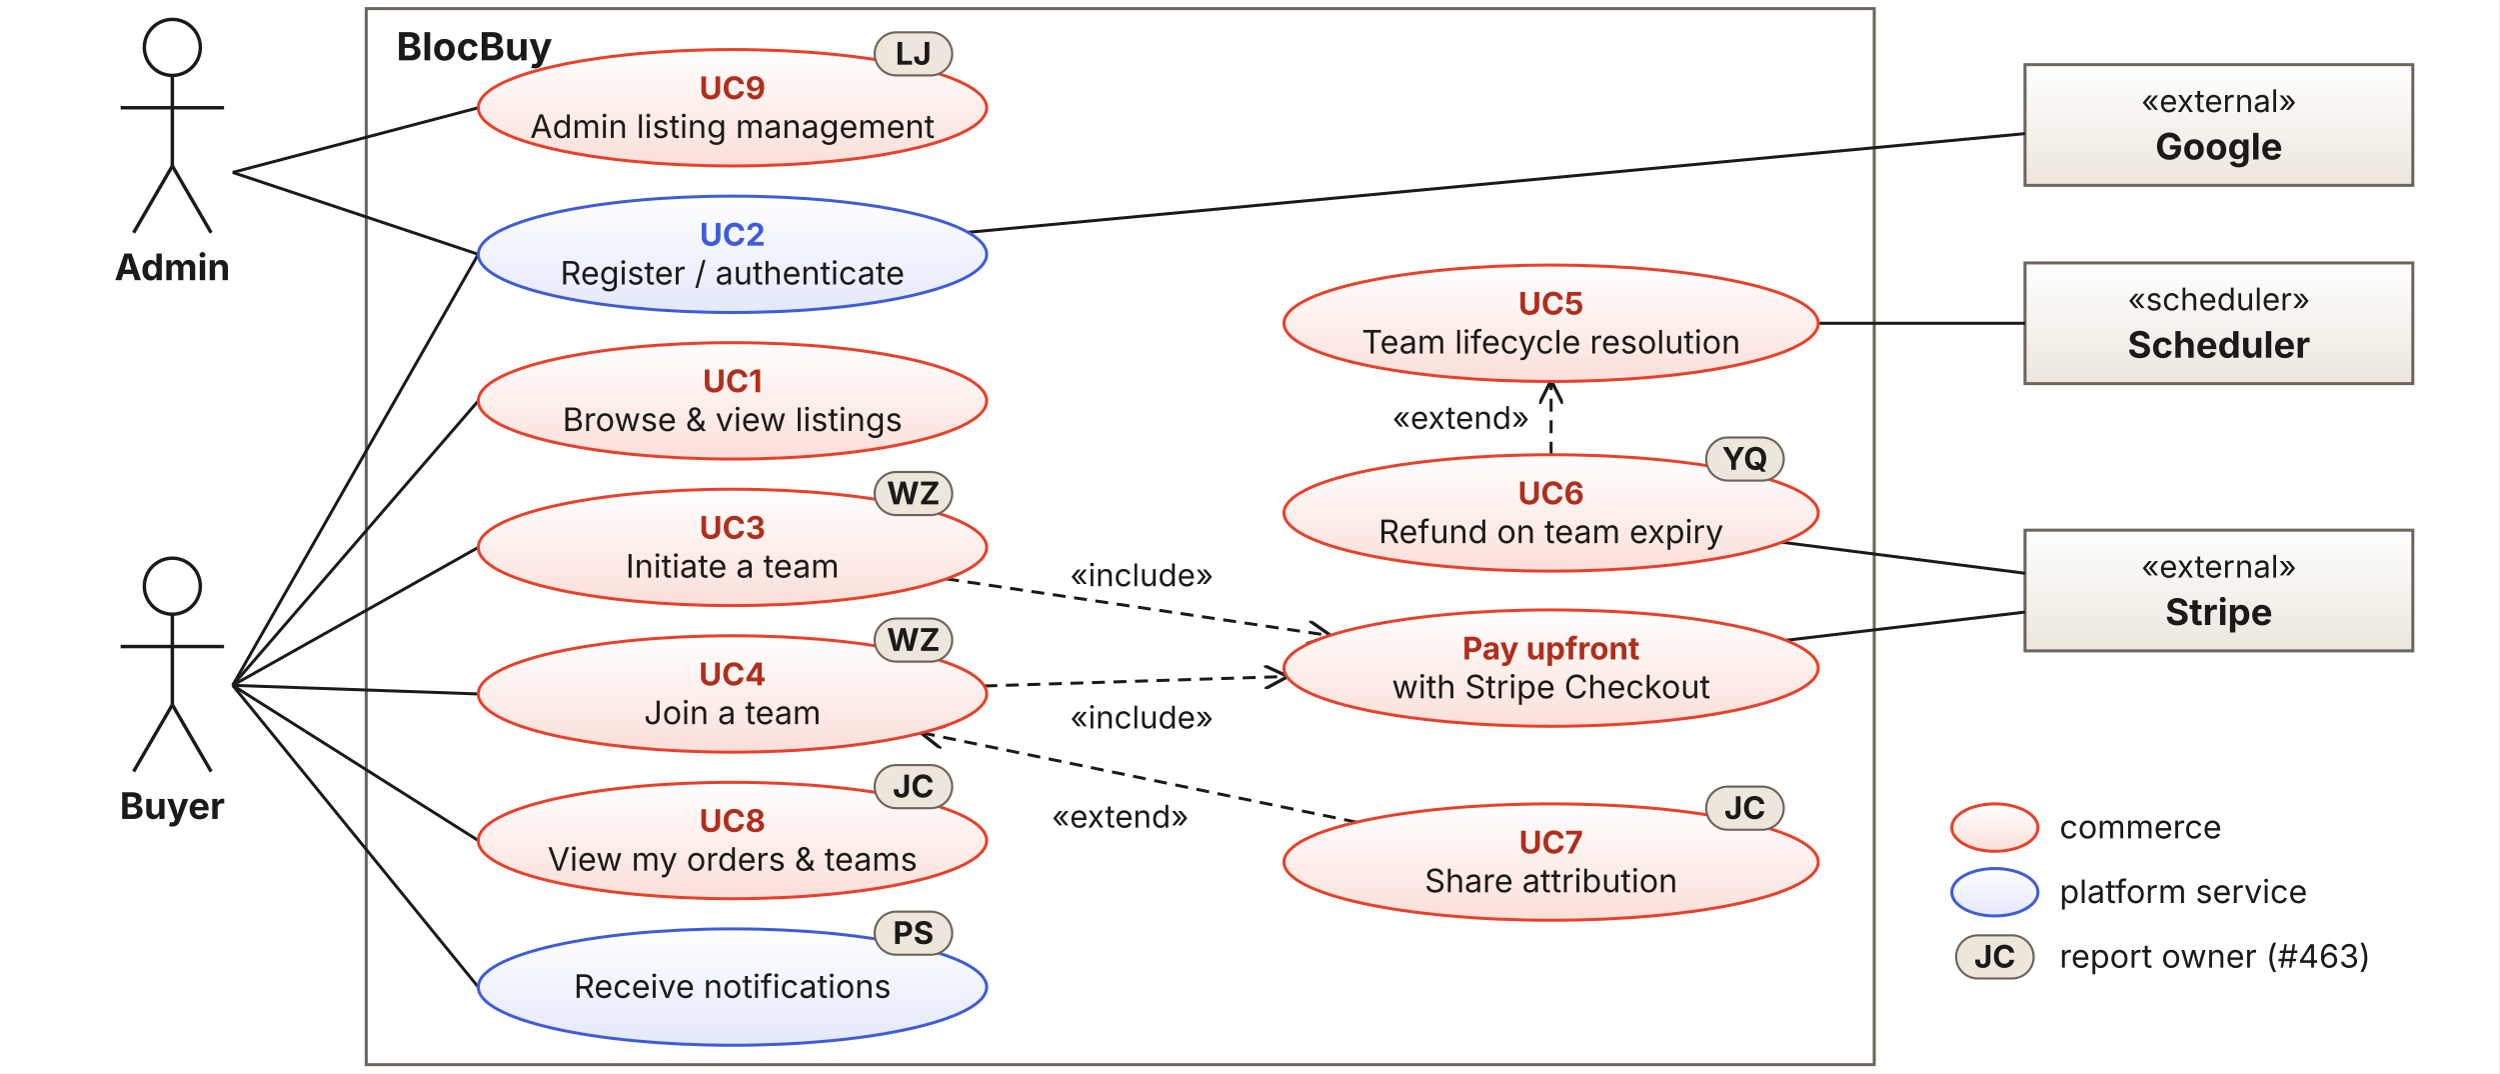
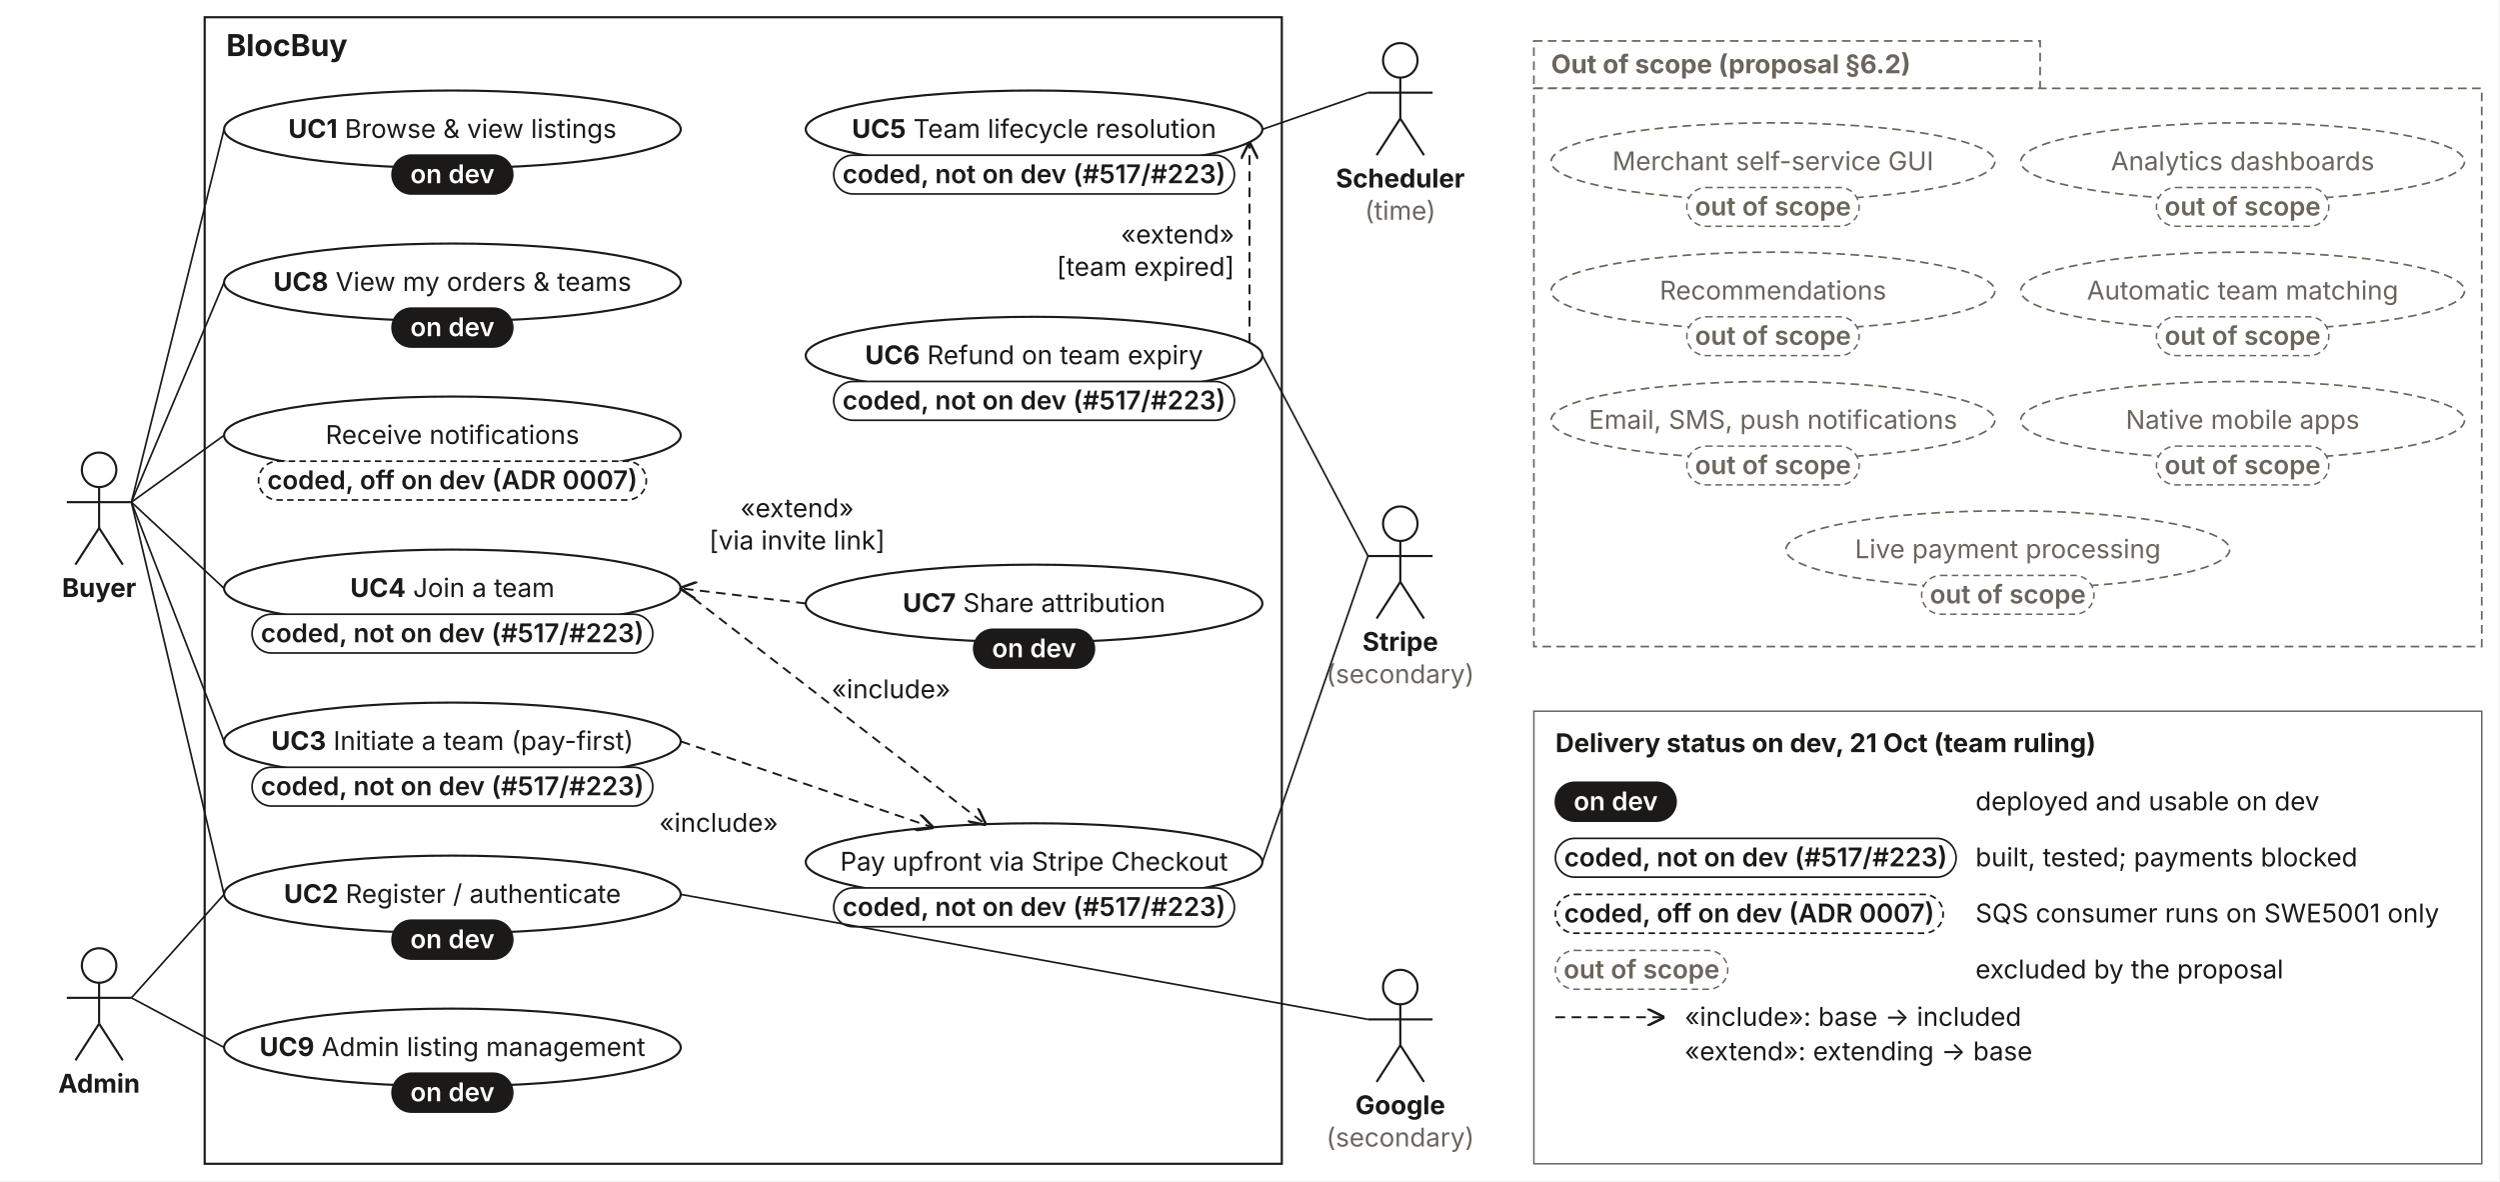
- <svg xmlns="http://www.w3.org/2000/svg" width="1160" height="498" viewBox="0 0 1160 498" font-family="Inter, Helvetica, Arial, sans-serif">
+ <svg xmlns="http://www.w3.org/2000/svg" width="2320" height="1096" viewBox="0 0 2320 1096" font-family="Inter, Helvetica, Arial, sans-serif">
  <defs>
-     <linearGradient id="ucBiz" x1="0" y1="0" x2="0" y2="1">
-       <stop offset="0" stop-color="#FFFFFF" />
-       <stop offset="1" stop-color="#FBDFD9" />
-     </linearGradient>
-     <linearGradient id="ucPlat" x1="0" y1="0" x2="0" y2="1">
-       <stop offset="0" stop-color="#FFFFFF" />
-       <stop offset="1" stop-color="#E3E8FB" />
-     </linearGradient>
-     <linearGradient id="ucExt" x1="0" y1="0" x2="0" y2="1">
-       <stop offset="0" stop-color="#FFFFFF" />
-       <stop offset="1" stop-color="#ECE6DC" />
-     </linearGradient>
-     <marker id="ucOpen" viewBox="0 0 10 10" refX="9.5" refY="5" markerWidth="11" markerHeight="11" markerUnits="userSpaceOnUse" orient="auto-start-reverse">
-       <path d="M0,0 L10,5 L0,10" fill="none" stroke="#1B1A18" stroke-width="1.4" />
+     <marker id="ucdOpen" viewBox="0 0 12 12" refX="11" refY="6" markerWidth="16" markerHeight="16" markerUnits="userSpaceOnUse" orient="auto-start-reverse">
+       <path d="M0,0 L12,6 L0,12" fill="none" stroke="#1B1A18" stroke-width="1.8" />
+     </marker>
+     <marker id="ucdOpenRed" viewBox="0 0 12 12" refX="11" refY="6" markerWidth="16" markerHeight="16" markerUnits="userSpaceOnUse" orient="auto-start-reverse">
+       <path d="M0,0 L12,6 L0,12" fill="none" stroke="#E8402A" stroke-width="1.8" />
+     </marker>
+     <marker id="ucdOpenGrey" viewBox="0 0 12 12" refX="11" refY="6" markerWidth="16" markerHeight="16" markerUnits="userSpaceOnUse" orient="auto-start-reverse">
+       <path d="M0,0 L12,6 L0,12" fill="none" stroke="#6B655C" stroke-width="1.8" />
+     </marker>
+     <marker id="ucdFill" viewBox="0 0 12 12" refX="11" refY="6" markerWidth="16" markerHeight="16" markerUnits="userSpaceOnUse" orient="auto-start-reverse">
+       <path d="M0,0 L12,6 L0,12 Z" fill="#1B1A18" />
+     </marker>
+     <marker id="ucdFillRed" viewBox="0 0 12 12" refX="11" refY="6" markerWidth="16" markerHeight="16" markerUnits="userSpaceOnUse" orient="auto-start-reverse">
+       <path d="M0,0 L12,6 L0,12 Z" fill="#E8402A" />
+     </marker>
+     <marker id="ucdFillBlue" viewBox="0 0 12 12" refX="11" refY="6" markerWidth="16" markerHeight="16" markerUnits="userSpaceOnUse" orient="auto-start-reverse">
+       <path d="M0,0 L12,6 L0,12 Z" fill="#3E5CD9" />
    </marker>
  </defs>
-   <rect x="0" y="0" width="1160" height="498" fill="#FFFFFF" />
-   <rect x="170" y="4" width="700" height="490" fill="#FFFFFF" stroke="#6B655C" stroke-width="1.4" />
-   <text x="184" y="28" font-size="18" font-weight="700" text-anchor="start" fill="#1B1A18">BlocBuy</text>
-   <g stroke="#1B1A18" stroke-width="1.6" fill="none">
-     <circle cx="80" cy="22" r="13" fill="#FFFFFF" />
-     <line x1="80" y1="35" x2="80" y2="77" />
-     <line x1="56" y1="50" x2="104" y2="50" />
-     <line x1="80" y1="77" x2="62" y2="108" />
-     <line x1="80" y1="77" x2="98" y2="108" />
+   <rect x="0" y="0" width="2320" height="1096" fill="#FFFFFF" />
+   <rect x="190" y="16" width="1000" height="1064" fill="#FFFFFF" stroke="#1B1A18" stroke-width="2" />
+   <text x="210" y="52" font-size="28" font-weight="700" text-anchor="start" fill="#1B1A18">BlocBuy</text>
+   <ellipse cx="420" cy="120" rx="212" ry="36" fill="#FFFFFF" stroke="#1B1A18" stroke-width="2" />
+   <text x="420" y="128" font-size="24" text-anchor="middle" fill="#1B1A18">
+     <tspan font-weight="700">UC1</tspan> Browse &amp; view listings</text>
+   <rect x="364" y="144" width="112" height="36" rx="18" fill="#1B1A18" stroke="#1B1A18" stroke-width="1.6" />
+   <text x="420" y="170" font-size="24" font-weight="600" text-anchor="middle" fill="#FFFFFF">on dev</text>
+   <ellipse cx="420" cy="262" rx="212" ry="36" fill="#FFFFFF" stroke="#1B1A18" stroke-width="2" />
+   <text x="420" y="270" font-size="24" text-anchor="middle" fill="#1B1A18">
+     <tspan font-weight="700">UC8</tspan> View my orders &amp; teams</text>
+   <rect x="364" y="286" width="112" height="36" rx="18" fill="#1B1A18" stroke="#1B1A18" stroke-width="1.6" />
+   <text x="420" y="312" font-size="24" font-weight="600" text-anchor="middle" fill="#FFFFFF">on dev</text>
+   <ellipse cx="420" cy="404" rx="212" ry="36" fill="#FFFFFF" stroke="#1B1A18" stroke-width="2" />
+   <text x="420" y="412" font-size="24" text-anchor="middle" fill="#1B1A18">Receive notifications</text>
+   <rect x="240" y="428" width="360" height="36" rx="18" fill="#FFFFFF" stroke="#1B1A18" stroke-width="1.6" stroke-dasharray="6 4" />
+   <text x="420" y="454" font-size="24" font-weight="600" text-anchor="middle" fill="#1B1A18">coded, off on dev (ADR 0007)</text>
+   <ellipse cx="420" cy="546" rx="212" ry="36" fill="#FFFFFF" stroke="#1B1A18" stroke-width="2" />
+   <text x="420" y="554" font-size="24" text-anchor="middle" fill="#1B1A18">
+     <tspan font-weight="700">UC4</tspan> Join a team</text>
+   <rect x="234" y="570" width="372" height="36" rx="18" fill="#FFFFFF" stroke="#1B1A18" stroke-width="1.6" />
+   <text x="420" y="596" font-size="24" font-weight="600" text-anchor="middle" fill="#1B1A18">coded, not on dev (#517/#223)</text>
+   <ellipse cx="420" cy="688" rx="212" ry="36" fill="#FFFFFF" stroke="#1B1A18" stroke-width="2" />
+   <text x="420" y="696" font-size="24" text-anchor="middle" fill="#1B1A18">
+     <tspan font-weight="700">UC3</tspan> Initiate a team (pay-first)</text>
+   <rect x="234" y="712" width="372" height="36" rx="18" fill="#FFFFFF" stroke="#1B1A18" stroke-width="1.6" />
+   <text x="420" y="738" font-size="24" font-weight="600" text-anchor="middle" fill="#1B1A18">coded, not on dev (#517/#223)</text>
+   <ellipse cx="420" cy="830" rx="212" ry="36" fill="#FFFFFF" stroke="#1B1A18" stroke-width="2" />
+   <text x="420" y="838" font-size="24" text-anchor="middle" fill="#1B1A18">
+     <tspan font-weight="700">UC2</tspan> Register / authenticate</text>
+   <rect x="364" y="854" width="112" height="36" rx="18" fill="#1B1A18" stroke="#1B1A18" stroke-width="1.6" />
+   <text x="420" y="880" font-size="24" font-weight="600" text-anchor="middle" fill="#FFFFFF">on dev</text>
+   <ellipse cx="420" cy="972" rx="212" ry="36" fill="#FFFFFF" stroke="#1B1A18" stroke-width="2" />
+   <text x="420" y="980" font-size="24" text-anchor="middle" fill="#1B1A18">
+     <tspan font-weight="700">UC9</tspan> Admin listing management</text>
+   <rect x="364" y="996" width="112" height="36" rx="18" fill="#1B1A18" stroke="#1B1A18" stroke-width="1.6" />
+   <text x="420" y="1022" font-size="24" font-weight="600" text-anchor="middle" fill="#FFFFFF">on dev</text>
+   <ellipse cx="960" cy="120" rx="212" ry="36" fill="#FFFFFF" stroke="#1B1A18" stroke-width="2" />
+   <text x="960" y="128" font-size="24" text-anchor="middle" fill="#1B1A18">
+     <tspan font-weight="700">UC5</tspan> Team lifecycle resolution</text>
+   <rect x="774" y="144" width="372" height="36" rx="18" fill="#FFFFFF" stroke="#1B1A18" stroke-width="1.6" />
+   <text x="960" y="170" font-size="24" font-weight="600" text-anchor="middle" fill="#1B1A18">coded, not on dev (#517/#223)</text>
+   <ellipse cx="960" cy="330" rx="212" ry="36" fill="#FFFFFF" stroke="#1B1A18" stroke-width="2" />
+   <text x="960" y="338" font-size="24" text-anchor="middle" fill="#1B1A18">
+     <tspan font-weight="700">UC6</tspan> Refund on team expiry</text>
+   <rect x="774" y="354" width="372" height="36" rx="18" fill="#FFFFFF" stroke="#1B1A18" stroke-width="1.6" />
+   <text x="960" y="380" font-size="24" font-weight="600" text-anchor="middle" fill="#1B1A18">coded, not on dev (#517/#223)</text>
+   <ellipse cx="960" cy="560" rx="212" ry="36" fill="#FFFFFF" stroke="#1B1A18" stroke-width="2" />
+   <text x="960" y="568" font-size="24" text-anchor="middle" fill="#1B1A18">
+     <tspan font-weight="700">UC7</tspan> Share attribution</text>
+   <rect x="904" y="584" width="112" height="36" rx="18" fill="#1B1A18" stroke="#1B1A18" stroke-width="1.6" />
+   <text x="960" y="610" font-size="24" font-weight="600" text-anchor="middle" fill="#FFFFFF">on dev</text>
+   <ellipse cx="960" cy="800" rx="212" ry="36" fill="#FFFFFF" stroke="#1B1A18" stroke-width="2" />
+   <text x="960" y="808" font-size="24" text-anchor="middle" fill="#1B1A18">Pay upfront via Stripe Checkout</text>
+   <rect x="774" y="824" width="372" height="36" rx="18" fill="#FFFFFF" stroke="#1B1A18" stroke-width="1.6" />
+   <text x="960" y="850" font-size="24" font-weight="600" text-anchor="middle" fill="#1B1A18">coded, not on dev (#517/#223)</text>
+   <line x1="632" y1="546" x2="914.591" y2="764.836" stroke="#1B1A18" stroke-width="1.8" stroke-dasharray="9 6" marker-end="url(#ucdOpen)" />
+   <text x="772" y="648" font-size="24" text-anchor="start" fill="#1B1A18">«include»</text>
+   <line x1="632" y1="688" x2="865.6" y2="767.766" stroke="#1B1A18" stroke-width="1.8" stroke-dasharray="9 6" marker-end="url(#ucdOpen)" />
+   <text x="612" y="772" font-size="24" text-anchor="start" fill="#1B1A18">«include»</text>
+   <line x1="748" y1="560" x2="632" y2="546" stroke="#1B1A18" stroke-width="1.8" stroke-dasharray="9 6" marker-end="url(#ucdOpen)" />
+   <text x="740" y="480" font-size="24" text-anchor="middle" fill="#1B1A18">«extend»</text>
+   <text x="740" y="510" font-size="24" text-anchor="middle" fill="#1B1A18">[via invite link]</text>
+   <line x1="1160" y1="318" x2="1160" y2="133" stroke="#1B1A18" stroke-width="1.8" stroke-dasharray="9 6" marker-end="url(#ucdOpen)" />
+   <text x="1146" y="226" font-size="24" text-anchor="end" fill="#1B1A18">«extend»</text>
+   <text x="1146" y="256" font-size="24" text-anchor="end" fill="#1B1A18">[team expired]</text>
+   <g stroke="#1B1A18" stroke-width="2" fill="none">
+     <circle cx="92" cy="436" r="16" fill="#FFFFFF" />
+     <line x1="92" y1="452" x2="92" y2="490" />
+     <line x1="62" y1="466" x2="122" y2="466" />
+     <line x1="92" y1="490" x2="70" y2="524" />
+     <line x1="92" y1="490" x2="114" y2="524" />
  </g>
-   <text x="80" y="130" font-size="17" font-weight="700" text-anchor="middle" fill="#1B1A18">Admin</text>
-   <g stroke="#1B1A18" stroke-width="1.6" fill="none">
-     <circle cx="80" cy="272" r="13" fill="#FFFFFF" />
-     <line x1="80" y1="285" x2="80" y2="327" />
-     <line x1="56" y1="300" x2="104" y2="300" />
-     <line x1="80" y1="327" x2="62" y2="358" />
-     <line x1="80" y1="327" x2="98" y2="358" />
+   <text x="92" y="554" font-size="24" font-weight="700" text-anchor="middle" fill="#1B1A18">Buyer</text>
+   <g stroke="#1B1A18" stroke-width="2" fill="none">
+     <circle cx="92" cy="896" r="16" fill="#FFFFFF" />
+     <line x1="92" y1="912" x2="92" y2="950" />
+     <line x1="62" y1="926" x2="122" y2="926" />
+     <line x1="92" y1="950" x2="70" y2="984" />
+     <line x1="92" y1="950" x2="114" y2="984" />
  </g>
-   <text x="80" y="380" font-size="17" font-weight="700" text-anchor="middle" fill="#1B1A18">Buyer</text>
-   <line x1="108" y1="80" x2="222" y2="50" stroke="#1B1A18" stroke-width="1.4" />
-   <line x1="108" y1="80" x2="222" y2="118" stroke="#1B1A18" stroke-width="1.4" />
-   <line x1="108" y1="318" x2="222" y2="118" stroke="#1B1A18" stroke-width="1.4" />
-   <line x1="108" y1="318" x2="222" y2="186" stroke="#1B1A18" stroke-width="1.4" />
-   <line x1="108" y1="318" x2="222" y2="254" stroke="#1B1A18" stroke-width="1.4" />
-   <line x1="108" y1="318" x2="222" y2="322" stroke="#1B1A18" stroke-width="1.4" />
-   <line x1="108" y1="318" x2="222" y2="390" stroke="#1B1A18" stroke-width="1.4" />
-   <line x1="108" y1="318" x2="222" y2="458" stroke="#1B1A18" stroke-width="1.4" />
-   <rect x="940" y="30" width="180" height="56" fill="url(#ucExt)" stroke="#6B655C" stroke-width="1.4" />
-   <text x="1030" y="52" font-size="14.5" text-anchor="middle" fill="#1B1A18">«external»</text>
-   <text x="1030" y="74" font-size="17" font-weight="700" text-anchor="middle" fill="#1B1A18">Google</text>
-   <rect x="940" y="122" width="180" height="56" fill="url(#ucExt)" stroke="#6B655C" stroke-width="1.4" />
-   <text x="1030" y="144" font-size="14.5" text-anchor="middle" fill="#1B1A18">«scheduler»</text>
-   <text x="1030" y="166" font-size="17" font-weight="700" text-anchor="middle" fill="#1B1A18">Scheduler</text>
-   <rect x="940" y="246" width="180" height="56" fill="url(#ucExt)" stroke="#6B655C" stroke-width="1.4" />
-   <text x="1030" y="268" font-size="14.5" text-anchor="middle" fill="#1B1A18">«external»</text>
-   <text x="1030" y="290" font-size="17" font-weight="700" text-anchor="middle" fill="#1B1A18">Stripe</text>
-   <line x1="449.3" y1="107.8" x2="940" y2="62" stroke="#1B1A18" stroke-width="1.4" />
-   <line x1="844" y1="150" x2="940" y2="150" stroke="#1B1A18" stroke-width="1.4" />
-   <line x1="827.1" y1="251.6" x2="940" y2="266" stroke="#1B1A18" stroke-width="1.4" />
-   <line x1="829" y1="297.1" x2="940" y2="284" stroke="#1B1A18" stroke-width="1.4" />
-   <line x1="439.2" y1="268.6" x2="617.3" y2="294.9" stroke="#1B1A18" stroke-width="1.4" stroke-dasharray="6 4" marker-end="url(#ucOpen)" />
-   <text x="530" y="272" font-size="14.5" text-anchor="middle" fill="#1B1A18">«include»</text>
-   <line x1="456.9" y1="318.3" x2="597.3" y2="313.9" stroke="#1B1A18" stroke-width="1.4" stroke-dasharray="6 4" marker-end="url(#ucOpen)" />
-   <text x="530" y="338" font-size="14.5" text-anchor="middle" fill="#1B1A18">«include»</text>
-   <line x1="629.8" y1="381.5" x2="427.8" y2="340" stroke="#1B1A18" stroke-width="1.4" stroke-dasharray="6 4" marker-end="url(#ucOpen)" />
-   <text x="520" y="384" font-size="14.5" text-anchor="middle" fill="#1B1A18">«extend»</text>
-   <line x1="720" y1="211" x2="720" y2="177" stroke="#1B1A18" stroke-width="1.4" stroke-dasharray="6 4" marker-end="url(#ucOpen)" />
-   <text x="710" y="199" font-size="14.5" text-anchor="end" fill="#1B1A18">«extend»</text>
-   <ellipse cx="340" cy="50" rx="118" ry="27" fill="url(#ucBiz)" stroke="#E8402A" stroke-width="1.4" />
-   <text x="340" y="46" font-size="14.5" font-weight="700" text-anchor="middle" fill="#B02E1B">UC9</text>
-   <text x="340" y="64" font-size="15" text-anchor="middle" fill="#1B1A18">Admin listing management</text>
-   <rect x="406" y="15" width="36" height="20" rx="10" fill="#ECE6DC" stroke="#6B655C" stroke-width="1" />
-   <text x="424" y="30" font-size="14.5" font-weight="700" text-anchor="middle" fill="#1B1A18">LJ</text>
-   <ellipse cx="340" cy="118" rx="118" ry="27" fill="url(#ucPlat)" stroke="#3E5CD9" stroke-width="1.4" />
-   <text x="340" y="114" font-size="14.5" font-weight="700" text-anchor="middle" fill="#3E5CD9">UC2</text>
-   <text x="340" y="132" font-size="15" text-anchor="middle" fill="#1B1A18">Register / authenticate</text>
-   <ellipse cx="340" cy="186" rx="118" ry="27" fill="url(#ucBiz)" stroke="#E8402A" stroke-width="1.4" />
-   <text x="340" y="182" font-size="14.5" font-weight="700" text-anchor="middle" fill="#B02E1B">UC1</text>
-   <text x="340" y="200" font-size="15" text-anchor="middle" fill="#1B1A18">Browse &amp; view listings</text>
-   <ellipse cx="340" cy="254" rx="118" ry="27" fill="url(#ucBiz)" stroke="#E8402A" stroke-width="1.4" />
-   <text x="340" y="250" font-size="14.5" font-weight="700" text-anchor="middle" fill="#B02E1B">UC3</text>
-   <text x="340" y="268" font-size="15" text-anchor="middle" fill="#1B1A18">Initiate a team</text>
-   <rect x="406" y="219" width="36" height="20" rx="10" fill="#ECE6DC" stroke="#6B655C" stroke-width="1" />
-   <text x="424" y="234" font-size="14.5" font-weight="700" text-anchor="middle" fill="#1B1A18">WZ</text>
-   <ellipse cx="340" cy="322" rx="118" ry="27" fill="url(#ucBiz)" stroke="#E8402A" stroke-width="1.4" />
-   <text x="340" y="318" font-size="14.5" font-weight="700" text-anchor="middle" fill="#B02E1B">UC4</text>
-   <text x="340" y="336" font-size="15" text-anchor="middle" fill="#1B1A18">Join a team</text>
-   <rect x="406" y="287" width="36" height="20" rx="10" fill="#ECE6DC" stroke="#6B655C" stroke-width="1" />
-   <text x="424" y="302" font-size="14.5" font-weight="700" text-anchor="middle" fill="#1B1A18">WZ</text>
-   <ellipse cx="340" cy="390" rx="118" ry="27" fill="url(#ucBiz)" stroke="#E8402A" stroke-width="1.4" />
-   <text x="340" y="386" font-size="14.5" font-weight="700" text-anchor="middle" fill="#B02E1B">UC8</text>
-   <text x="340" y="404" font-size="15" text-anchor="middle" fill="#1B1A18">View my orders &amp; teams</text>
-   <rect x="406" y="355" width="36" height="20" rx="10" fill="#ECE6DC" stroke="#6B655C" stroke-width="1" />
-   <text x="424" y="370" font-size="14.5" font-weight="700" text-anchor="middle" fill="#1B1A18">JC</text>
-   <ellipse cx="340" cy="458" rx="118" ry="27" fill="url(#ucPlat)" stroke="#3E5CD9" stroke-width="1.4" />
-   <text x="340" y="463" font-size="15" text-anchor="middle" fill="#1B1A18">Receive notifications</text>
-   <rect x="406" y="423" width="36" height="20" rx="10" fill="#ECE6DC" stroke="#6B655C" stroke-width="1" />
-   <text x="424" y="438" font-size="14.5" font-weight="700" text-anchor="middle" fill="#1B1A18">PS</text>
-   <ellipse cx="720" cy="150" rx="124" ry="27" fill="url(#ucBiz)" stroke="#E8402A" stroke-width="1.4" />
-   <text x="720" y="146" font-size="14.5" font-weight="700" text-anchor="middle" fill="#B02E1B">UC5</text>
-   <text x="720" y="164" font-size="15" text-anchor="middle" fill="#1B1A18">Team lifecycle resolution</text>
-   <ellipse cx="720" cy="238" rx="124" ry="27" fill="url(#ucBiz)" stroke="#E8402A" stroke-width="1.4" />
-   <text x="720" y="234" font-size="14.5" font-weight="700" text-anchor="middle" fill="#B02E1B">UC6</text>
-   <text x="720" y="252" font-size="15" text-anchor="middle" fill="#1B1A18">Refund on team expiry</text>
-   <rect x="792" y="203" width="36" height="20" rx="10" fill="#ECE6DC" stroke="#6B655C" stroke-width="1" />
-   <text x="810" y="218" font-size="14.5" font-weight="700" text-anchor="middle" fill="#1B1A18">YQ</text>
-   <ellipse cx="720" cy="310" rx="124" ry="27" fill="url(#ucBiz)" stroke="#E8402A" stroke-width="1.4" />
-   <text x="720" y="306" font-size="14.5" font-weight="700" text-anchor="middle" fill="#B02E1B">Pay upfront</text>
-   <text x="720" y="324" font-size="15" text-anchor="middle" fill="#1B1A18">with Stripe Checkout</text>
-   <ellipse cx="720" cy="400" rx="124" ry="27" fill="url(#ucBiz)" stroke="#E8402A" stroke-width="1.4" />
-   <text x="720" y="396" font-size="14.5" font-weight="700" text-anchor="middle" fill="#B02E1B">UC7</text>
-   <text x="720" y="414" font-size="15" text-anchor="middle" fill="#1B1A18">Share attribution</text>
-   <rect x="792" y="365" width="36" height="20" rx="10" fill="#ECE6DC" stroke="#6B655C" stroke-width="1" />
-   <text x="810" y="380" font-size="14.5" font-weight="700" text-anchor="middle" fill="#1B1A18">JC</text>
-   <g>
-     <ellipse cx="926" cy="384" rx="20" ry="11" fill="url(#ucBiz)" stroke="#E8402A" stroke-width="1.4" />
-     <text x="956" y="389" font-size="15" text-anchor="start" fill="#1B1A18">commerce</text>
-     <ellipse cx="926" cy="414" rx="20" ry="11" fill="url(#ucPlat)" stroke="#3E5CD9" stroke-width="1.4" />
-     <text x="956" y="419" font-size="15" text-anchor="start" fill="#1B1A18">platform service</text>
-     <rect x="908" y="434" width="36" height="20" rx="10" fill="#ECE6DC" stroke="#6B655C" stroke-width="1" />
-     <text x="926" y="449" font-size="14.5" font-weight="700" text-anchor="middle" fill="#1B1A18">JC</text>
-     <text x="956" y="449" font-size="15" text-anchor="start" fill="#1B1A18">report owner (#463)</text>
+   <text x="92" y="1014" font-size="24" font-weight="700" text-anchor="middle" fill="#1B1A18">Admin</text>
+   <line x1="122" y1="466" x2="208" y2="120" stroke="#1B1A18" stroke-width="1.6" />
+   <line x1="122" y1="466" x2="208" y2="262" stroke="#1B1A18" stroke-width="1.6" />
+   <line x1="122" y1="466" x2="208" y2="404" stroke="#1B1A18" stroke-width="1.6" />
+   <line x1="122" y1="466" x2="208" y2="546" stroke="#1B1A18" stroke-width="1.6" />
+   <line x1="122" y1="466" x2="208" y2="688" stroke="#1B1A18" stroke-width="1.6" />
+   <line x1="122" y1="466" x2="208" y2="830" stroke="#1B1A18" stroke-width="1.6" />
+   <line x1="122" y1="926" x2="208" y2="830" stroke="#1B1A18" stroke-width="1.6" />
+   <line x1="122" y1="926" x2="208" y2="972" stroke="#1B1A18" stroke-width="1.6" />
+   <g stroke="#1B1A18" stroke-width="2" fill="none">
+     <circle cx="1300" cy="56" r="16" fill="#FFFFFF" />
+     <line x1="1300" y1="72" x2="1300" y2="110" />
+     <line x1="1270" y1="86" x2="1330" y2="86" />
+     <line x1="1300" y1="110" x2="1278" y2="144" />
+     <line x1="1300" y1="110" x2="1322" y2="144" />
  </g>
+   <text x="1300" y="174" font-size="24" font-weight="700" text-anchor="middle" fill="#1B1A18">Scheduler</text>
+   <text x="1300" y="204" font-size="24" text-anchor="middle" fill="#6B655C">(time)</text>
+   <line x1="1270" y1="86" x2="1172" y2="120" stroke="#1B1A18" stroke-width="1.6" />
+   <g stroke="#1B1A18" stroke-width="2" fill="none">
+     <circle cx="1300" cy="486" r="16" fill="#FFFFFF" />
+     <line x1="1300" y1="502" x2="1300" y2="540" />
+     <line x1="1270" y1="516" x2="1330" y2="516" />
+     <line x1="1300" y1="540" x2="1278" y2="574" />
+     <line x1="1300" y1="540" x2="1322" y2="574" />
+   </g>
+   <text x="1300" y="604" font-size="24" font-weight="700" text-anchor="middle" fill="#1B1A18">Stripe</text>
+   <text x="1300" y="634" font-size="24" text-anchor="middle" fill="#6B655C">(secondary)</text>
+   <line x1="1270" y1="516" x2="1172" y2="330" stroke="#1B1A18" stroke-width="1.6" />
+   <line x1="1270" y1="516" x2="1172" y2="800" stroke="#1B1A18" stroke-width="1.6" />
+   <g stroke="#1B1A18" stroke-width="2" fill="none">
+     <circle cx="1300" cy="916" r="16" fill="#FFFFFF" />
+     <line x1="1300" y1="932" x2="1300" y2="970" />
+     <line x1="1270" y1="946" x2="1330" y2="946" />
+     <line x1="1300" y1="970" x2="1278" y2="1004" />
+     <line x1="1300" y1="970" x2="1322" y2="1004" />
+   </g>
+   <text x="1300" y="1034" font-size="24" font-weight="700" text-anchor="middle" fill="#1B1A18">Google</text>
+   <text x="1300" y="1064" font-size="24" text-anchor="middle" fill="#6B655C">(secondary)</text>
+   <line x1="1270" y1="946" x2="632" y2="830" stroke="#1B1A18" stroke-width="1.6" />
+   <rect x="1424" y="38" width="470" height="44" fill="#FFFFFF" stroke="#6B655C" stroke-width="1.6" stroke-dasharray="8 5" />
+   <text x="1440" y="68" font-size="24" font-weight="700" text-anchor="start" fill="#6B655C">Out of scope (proposal §6.2)</text>
+   <rect x="1424" y="82" width="880" height="518" fill="#FFFFFF" stroke="#6B655C" stroke-width="1.6" stroke-dasharray="8 5" />
+   <ellipse cx="1646" cy="150" rx="206" ry="36" fill="#FFFFFF" stroke="#6B655C" stroke-width="1.6" stroke-dasharray="8 5" />
+   <text x="1646" y="158" font-size="24" text-anchor="middle" fill="#6B655C">Merchant self-service GUI</text>
+   <rect x="1566" y="174" width="160" height="36" rx="18" fill="#FFFFFF" stroke="#6B655C" stroke-width="1.4" stroke-dasharray="6 4" />
+   <text x="1646" y="200" font-size="24" font-weight="600" text-anchor="middle" fill="#6B655C">out of scope</text>
+   <ellipse cx="2082" cy="150" rx="206" ry="36" fill="#FFFFFF" stroke="#6B655C" stroke-width="1.6" stroke-dasharray="8 5" />
+   <text x="2082" y="158" font-size="24" text-anchor="middle" fill="#6B655C">Analytics dashboards</text>
+   <rect x="2002" y="174" width="160" height="36" rx="18" fill="#FFFFFF" stroke="#6B655C" stroke-width="1.4" stroke-dasharray="6 4" />
+   <text x="2082" y="200" font-size="24" font-weight="600" text-anchor="middle" fill="#6B655C">out of scope</text>
+   <ellipse cx="1646" cy="270" rx="206" ry="36" fill="#FFFFFF" stroke="#6B655C" stroke-width="1.6" stroke-dasharray="8 5" />
+   <text x="1646" y="278" font-size="24" text-anchor="middle" fill="#6B655C">Recommendations</text>
+   <rect x="1566" y="294" width="160" height="36" rx="18" fill="#FFFFFF" stroke="#6B655C" stroke-width="1.4" stroke-dasharray="6 4" />
+   <text x="1646" y="320" font-size="24" font-weight="600" text-anchor="middle" fill="#6B655C">out of scope</text>
+   <ellipse cx="2082" cy="270" rx="206" ry="36" fill="#FFFFFF" stroke="#6B655C" stroke-width="1.6" stroke-dasharray="8 5" />
+   <text x="2082" y="278" font-size="24" text-anchor="middle" fill="#6B655C">Automatic team matching</text>
+   <rect x="2002" y="294" width="160" height="36" rx="18" fill="#FFFFFF" stroke="#6B655C" stroke-width="1.4" stroke-dasharray="6 4" />
+   <text x="2082" y="320" font-size="24" font-weight="600" text-anchor="middle" fill="#6B655C">out of scope</text>
+   <ellipse cx="1646" cy="390" rx="206" ry="36" fill="#FFFFFF" stroke="#6B655C" stroke-width="1.6" stroke-dasharray="8 5" />
+   <text x="1646" y="398" font-size="24" text-anchor="middle" fill="#6B655C">Email, SMS, push notifications</text>
+   <rect x="1566" y="414" width="160" height="36" rx="18" fill="#FFFFFF" stroke="#6B655C" stroke-width="1.4" stroke-dasharray="6 4" />
+   <text x="1646" y="440" font-size="24" font-weight="600" text-anchor="middle" fill="#6B655C">out of scope</text>
+   <ellipse cx="2082" cy="390" rx="206" ry="36" fill="#FFFFFF" stroke="#6B655C" stroke-width="1.6" stroke-dasharray="8 5" />
+   <text x="2082" y="398" font-size="24" text-anchor="middle" fill="#6B655C">Native mobile apps</text>
+   <rect x="2002" y="414" width="160" height="36" rx="18" fill="#FFFFFF" stroke="#6B655C" stroke-width="1.4" stroke-dasharray="6 4" />
+   <text x="2082" y="440" font-size="24" font-weight="600" text-anchor="middle" fill="#6B655C">out of scope</text>
+   <ellipse cx="1864.0" cy="510" rx="206" ry="36" fill="#FFFFFF" stroke="#6B655C" stroke-width="1.6" stroke-dasharray="8 5" />
+   <text x="1864" y="518" font-size="24" text-anchor="middle" fill="#6B655C">Live payment processing</text>
+   <rect x="1784" y="534" width="160" height="36" rx="18" fill="#FFFFFF" stroke="#6B655C" stroke-width="1.4" stroke-dasharray="6 4" />
+   <text x="1864" y="560" font-size="24" font-weight="600" text-anchor="middle" fill="#6B655C">out of scope</text>
+   <rect x="1424" y="660" width="880" height="420" fill="#FFFFFF" stroke="#6B655C" stroke-width="1.4" />
+   <text x="1444" y="698" font-size="24" font-weight="700" text-anchor="start" fill="#1B1A18">Delivery status on dev, 21 Oct (team ruling)</text>
+   <rect x="1444" y="726" width="112" height="36" rx="18" fill="#1B1A18" stroke="#1B1A18" stroke-width="1.6" />
+   <text x="1500" y="752" font-size="24" font-weight="600" text-anchor="middle" fill="#FFFFFF">on dev</text>
+   <text x="1834" y="752" font-size="24" text-anchor="start" fill="#1B1A18">deployed and usable on dev</text>
+   <rect x="1444" y="778" width="372" height="36" rx="18" fill="#FFFFFF" stroke="#1B1A18" stroke-width="1.6" />
+   <text x="1630" y="804" font-size="24" font-weight="600" text-anchor="middle" fill="#1B1A18">coded, not on dev (#517/#223)</text>
+   <text x="1834" y="804" font-size="24" text-anchor="start" fill="#1B1A18">built, tested; payments blocked</text>
+   <rect x="1444" y="830" width="360" height="36" rx="18" fill="#FFFFFF" stroke="#1B1A18" stroke-width="1.6" stroke-dasharray="6 4" />
+   <text x="1624" y="856" font-size="24" font-weight="600" text-anchor="middle" fill="#1B1A18">coded, off on dev (ADR 0007)</text>
+   <text x="1834" y="856" font-size="24" text-anchor="start" fill="#1B1A18">SQS consumer runs on SWE5001 only</text>
+   <rect x="1444" y="882" width="160" height="36" rx="18" fill="#FFFFFF" stroke="#6B655C" stroke-width="1.4" stroke-dasharray="6 4" />
+   <text x="1524" y="908" font-size="24" font-weight="600" text-anchor="middle" fill="#6B655C">out of scope</text>
+   <text x="1834" y="908" font-size="24" text-anchor="start" fill="#1B1A18">excluded by the proposal</text>
+   <line x1="1444" y1="944" x2="1544" y2="944" stroke="#1B1A18" stroke-width="1.8" stroke-dasharray="9 6" marker-end="url(#ucdOpen)" />
+   <text x="1564" y="952" font-size="24" text-anchor="start" fill="#1B1A18">«include»: base → included</text>
+   <text x="1564" y="984" font-size="24" text-anchor="start" fill="#1B1A18">«extend»: extending → base</text>
</svg>
